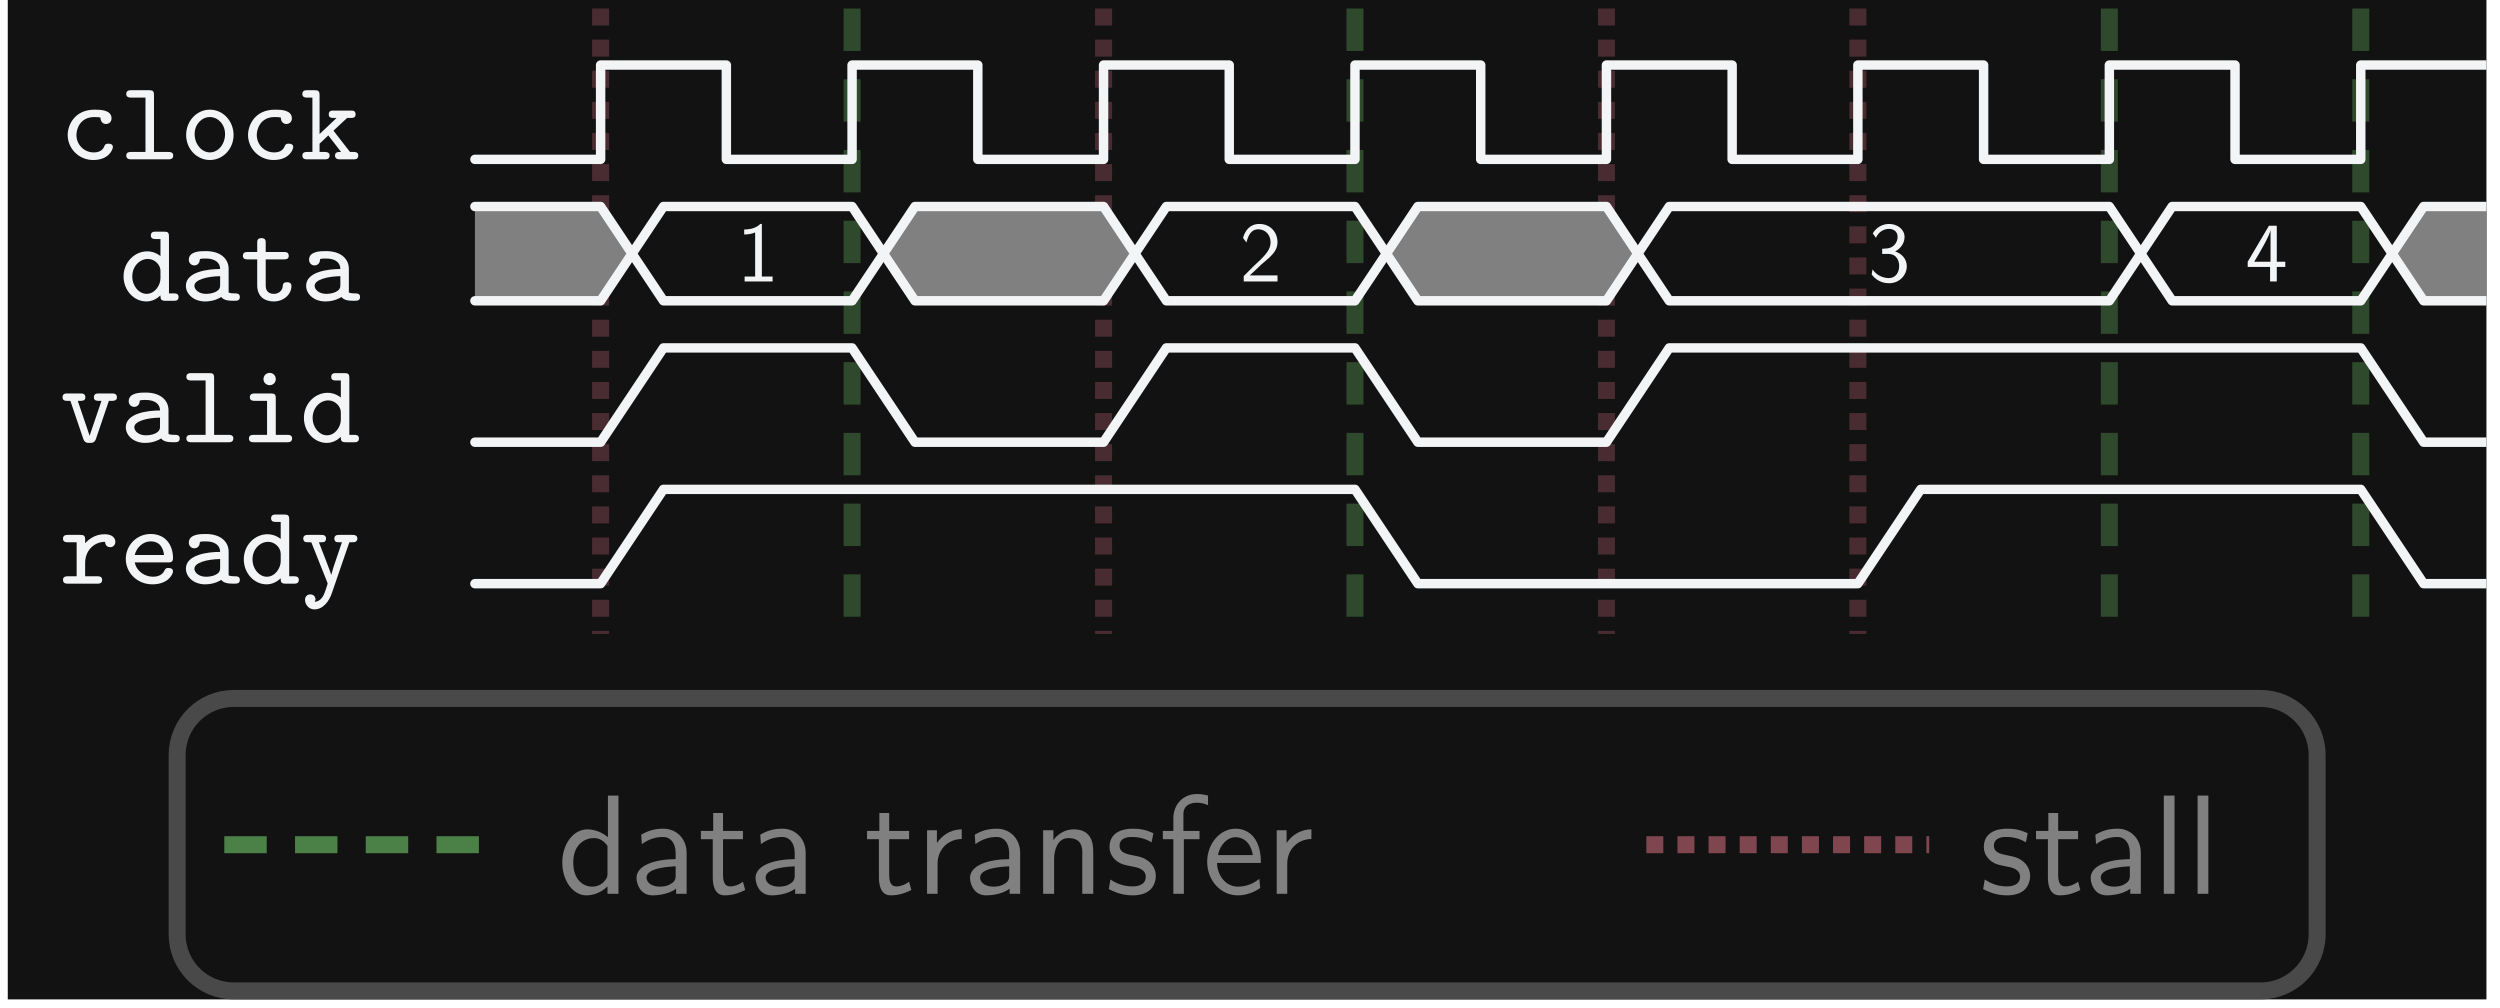
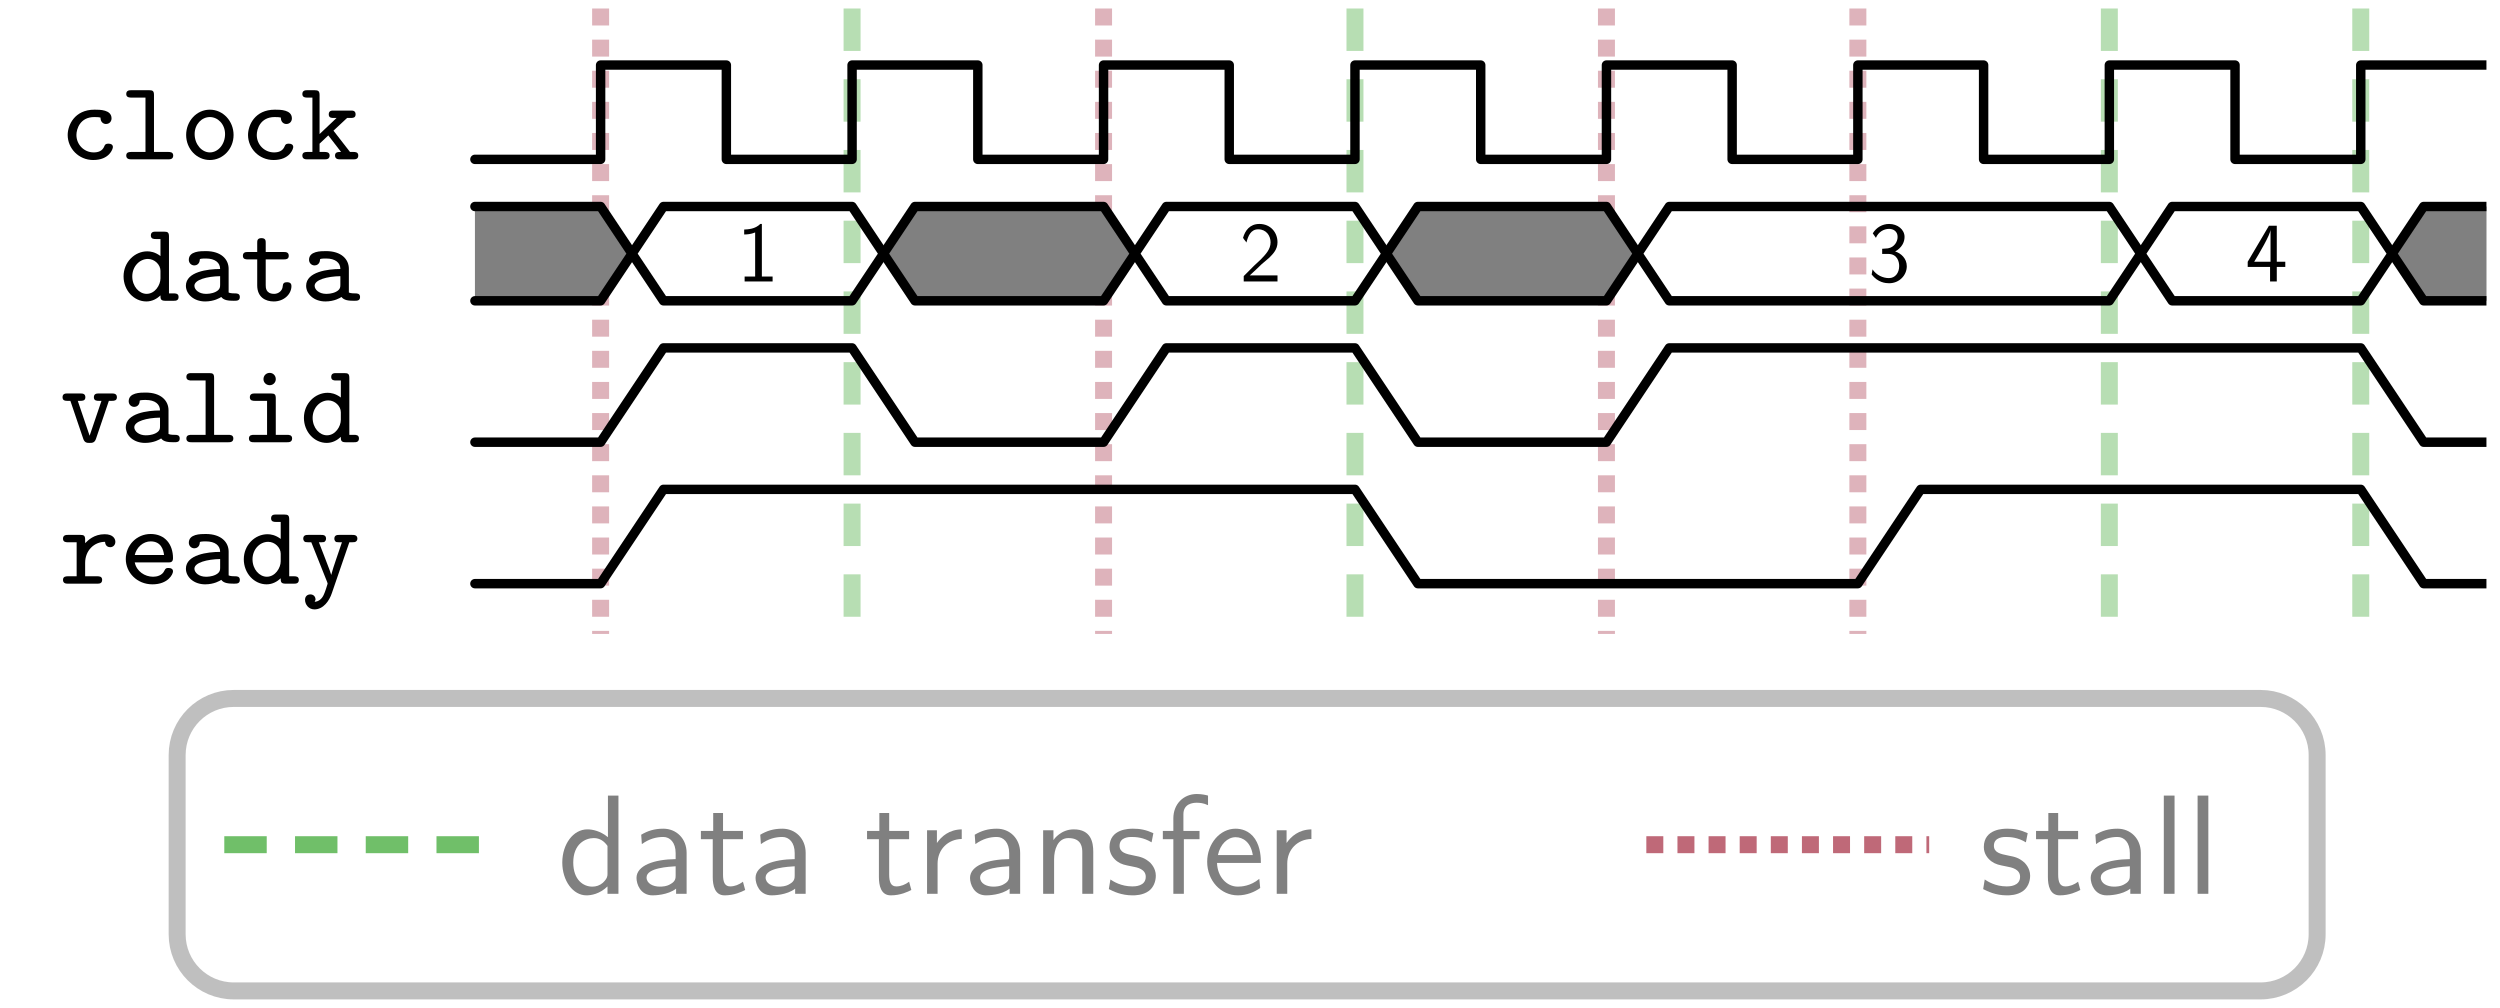
<svg xmlns="http://www.w3.org/2000/svg" xmlns:xlink="http://www.w3.org/1999/xlink" width="174.595pt" height="70.395pt" viewBox="0 0 174.595 70.395">
  <defs>
    <g>
      <g id="glyph-0-0">
        <path d="M 3.719 -0.859 C 3.719 -1.031 3.578 -1.094 3.422 -1.094 C 3.312 -1.094 3.188 -1.094 3.125 -0.922 C 2.984 -0.562 2.672 -0.484 2.375 -0.484 C 1.719 -0.484 1.172 -1.016 1.172 -1.703 C 1.172 -2.109 1.422 -2.953 2.422 -2.953 C 2.656 -2.953 2.797 -2.938 2.828 -2.922 C 2.859 -2.922 2.859 -2.906 2.859 -2.844 C 2.875 -2.609 3.047 -2.469 3.234 -2.469 C 3.484 -2.469 3.625 -2.656 3.625 -2.859 C 3.625 -3.469 2.812 -3.469 2.438 -3.469 C 1.031 -3.469 0.562 -2.375 0.562 -1.703 C 0.562 -0.766 1.328 0.047 2.344 0.047 C 3.469 0.047 3.719 -0.719 3.719 -0.859 Z M 3.719 -0.859 " />
      </g>
      <g id="glyph-0-1">
        <path d="M 2.391 -4.484 C 2.391 -4.766 2.312 -4.828 2.062 -4.828 L 0.812 -4.828 C 0.688 -4.828 0.453 -4.828 0.453 -4.562 C 0.453 -4.312 0.703 -4.312 0.812 -4.312 L 1.797 -4.312 L 1.797 -0.516 L 0.812 -0.516 C 0.688 -0.516 0.453 -0.516 0.453 -0.266 C 0.453 0 0.703 0 0.812 0 L 3.391 0 C 3.5 0 3.734 0 3.734 -0.266 C 3.734 -0.516 3.5 -0.516 3.391 -0.516 L 2.391 -0.516 Z M 2.391 -4.484 " />
      </g>
      <g id="glyph-0-2">
        <path d="M 3.75 -1.703 C 3.75 -2.672 3.016 -3.469 2.094 -3.469 C 1.172 -3.469 0.438 -2.672 0.438 -1.703 C 0.438 -0.719 1.188 0.047 2.094 0.047 C 3 0.047 3.75 -0.719 3.75 -1.703 Z M 2.094 -0.484 C 1.531 -0.484 1.031 -1.047 1.031 -1.766 C 1.031 -2.453 1.531 -2.953 2.094 -2.953 C 2.656 -2.953 3.156 -2.453 3.156 -1.766 C 3.156 -1.047 2.672 -0.484 2.094 -0.484 Z M 2.094 -0.484 " />
      </g>
      <g id="glyph-0-3">
        <path d="M 2.344 -1.984 L 2.328 -2 L 3.281 -2.891 L 3.547 -2.891 C 3.672 -2.891 3.875 -2.891 3.875 -3.141 C 3.875 -3.406 3.672 -3.406 3.547 -3.406 L 2.328 -3.406 C 2.203 -3.406 2 -3.406 2 -3.141 C 2 -2.891 2.203 -2.891 2.328 -2.891 L 2.547 -2.891 L 1.359 -1.766 L 1.359 -4.484 C 1.359 -4.766 1.266 -4.828 1.016 -4.828 L 0.5 -4.828 C 0.391 -4.828 0.156 -4.828 0.156 -4.562 C 0.156 -4.312 0.391 -4.312 0.5 -4.312 L 0.859 -4.312 L 0.859 -0.516 L 0.5 -0.516 C 0.391 -0.516 0.156 -0.516 0.156 -0.266 C 0.156 0 0.391 0 0.5 0 L 1.703 0 C 1.828 0 2.062 0 2.062 -0.266 C 2.062 -0.516 1.812 -0.516 1.703 -0.516 L 1.359 -0.516 L 1.359 -1.094 L 1.969 -1.672 L 2.859 -0.516 C 2.656 -0.516 2.438 -0.516 2.438 -0.266 C 2.438 0 2.688 0 2.797 0 L 3.719 0 C 3.844 0 4.062 0 4.062 -0.266 C 4.062 -0.516 3.844 -0.516 3.719 -0.516 L 3.484 -0.516 Z M 2.344 -1.984 " />
      </g>
      <g id="glyph-0-4">
        <path d="M 3.438 -4.484 C 3.438 -4.766 3.359 -4.828 3.094 -4.828 L 2.516 -4.828 C 2.391 -4.828 2.172 -4.828 2.172 -4.562 C 2.172 -4.312 2.391 -4.312 2.516 -4.312 L 2.844 -4.312 L 2.844 -3.125 C 2.469 -3.406 2.141 -3.453 1.922 -3.453 C 1.047 -3.453 0.266 -2.703 0.266 -1.703 C 0.266 -0.734 0.984 0.047 1.859 0.047 C 2.281 0.047 2.609 -0.156 2.844 -0.375 C 2.844 -0.156 2.844 0 3.172 0 L 3.766 0 C 3.891 0 4.109 0 4.109 -0.266 C 4.109 -0.516 3.891 -0.516 3.766 -0.516 L 3.438 -0.516 Z M 2.844 -1.562 C 2.844 -1.109 2.469 -0.484 1.875 -0.484 C 1.359 -0.484 0.875 -1 0.875 -1.703 C 0.875 -2.406 1.391 -2.922 1.969 -2.922 C 2.438 -2.922 2.844 -2.516 2.844 -2.094 Z M 2.844 -1.562 " />
      </g>
      <g id="glyph-0-5">
        <path d="M 3.406 -2.234 C 3.406 -2.891 2.891 -3.469 1.812 -3.469 C 1.438 -3.469 0.625 -3.469 0.625 -2.859 C 0.625 -2.656 0.781 -2.469 1.016 -2.469 C 1.156 -2.469 1.375 -2.562 1.391 -2.859 C 1.391 -2.922 1.406 -2.922 1.5 -2.938 C 1.594 -2.953 1.719 -2.953 1.812 -2.953 C 2.469 -2.953 2.812 -2.656 2.812 -2.219 C 1.953 -2.219 0.422 -2.031 0.422 -1.047 C 0.422 -0.469 0.969 0.047 1.766 0.047 C 2.391 0.047 2.797 -0.203 2.891 -0.266 C 3.062 -0.031 3.391 0 3.766 0 C 3.984 0 4.188 0 4.188 -0.266 C 4.188 -0.516 3.969 -0.516 3.859 -0.516 C 3.562 -0.516 3.484 -0.547 3.406 -0.578 Z M 2.812 -1.125 C 2.812 -0.969 2.812 -0.781 2.5 -0.625 C 2.219 -0.484 1.906 -0.484 1.812 -0.484 C 1.344 -0.484 1.016 -0.766 1.016 -1.047 C 1.016 -1.469 1.891 -1.703 2.812 -1.719 Z M 2.812 -1.125 " />
      </g>
      <g id="glyph-0-6">
        <path d="M 1.797 -2.891 L 3.062 -2.891 C 3.188 -2.891 3.406 -2.891 3.406 -3.141 C 3.406 -3.406 3.188 -3.406 3.062 -3.406 L 1.797 -3.406 L 1.797 -4.047 C 1.797 -4.188 1.797 -4.375 1.5 -4.375 C 1.203 -4.375 1.203 -4.188 1.203 -4.047 L 1.203 -3.406 L 0.547 -3.406 C 0.422 -3.406 0.203 -3.406 0.203 -3.141 C 0.203 -2.891 0.422 -2.891 0.531 -2.891 L 1.203 -2.891 L 1.203 -1.078 C 1.203 -0.234 1.797 0.047 2.359 0.047 C 3.062 0.047 3.594 -0.453 3.594 -1.031 C 3.594 -1.297 3.359 -1.297 3.281 -1.297 C 3.078 -1.297 3 -1.219 2.984 -1.016 C 2.969 -0.703 2.688 -0.484 2.391 -0.484 C 1.797 -0.484 1.797 -0.922 1.797 -1.094 Z M 1.797 -2.891 " />
      </g>
      <g id="glyph-0-7">
        <path d="M 3.438 -2.891 L 3.656 -2.891 C 3.766 -2.891 4 -2.891 4 -3.141 C 4 -3.406 3.766 -3.406 3.656 -3.406 L 2.734 -3.406 C 2.609 -3.406 2.391 -3.406 2.391 -3.141 C 2.391 -2.891 2.609 -2.891 2.734 -2.891 L 2.922 -2.891 L 2.094 -0.453 L 1.266 -2.891 L 1.453 -2.891 C 1.578 -2.891 1.797 -2.891 1.797 -3.141 C 1.797 -3.406 1.578 -3.406 1.453 -3.406 L 0.531 -3.406 C 0.422 -3.406 0.203 -3.406 0.203 -3.141 C 0.203 -2.891 0.422 -2.891 0.531 -2.891 L 0.75 -2.891 L 1.641 -0.266 C 1.734 0.047 1.922 0.047 2.094 0.047 C 2.266 0.047 2.453 0.047 2.547 -0.266 Z M 3.438 -2.891 " />
      </g>
      <g id="glyph-0-8">
        <path d="M 2.5 -4.406 C 2.5 -4.656 2.312 -4.844 2.078 -4.844 C 1.828 -4.844 1.641 -4.656 1.641 -4.406 C 1.641 -4.172 1.828 -3.984 2.078 -3.984 C 2.312 -3.984 2.5 -4.172 2.5 -4.406 Z M 1.031 -3.406 C 0.922 -3.406 0.688 -3.406 0.688 -3.141 C 0.688 -2.891 0.922 -2.891 1.031 -2.891 L 1.891 -2.891 L 1.891 -0.516 L 0.969 -0.516 C 0.859 -0.516 0.625 -0.516 0.625 -0.266 C 0.625 0 0.859 0 0.969 0 L 3.297 0 C 3.406 0 3.641 0 3.641 -0.266 C 3.641 -0.516 3.406 -0.516 3.297 -0.516 L 2.5 -0.516 L 2.5 -3.062 C 2.5 -3.344 2.422 -3.406 2.156 -3.406 Z M 1.031 -3.406 " />
      </g>
      <g id="glyph-0-9">
        <path d="M 1.781 -1.453 C 1.781 -2.312 2.406 -2.922 3.172 -2.922 C 3.188 -2.609 3.406 -2.547 3.531 -2.547 C 3.734 -2.547 3.891 -2.703 3.891 -2.922 C 3.891 -3.125 3.75 -3.453 3.141 -3.453 C 2.406 -3.453 1.984 -3.031 1.781 -2.828 L 1.781 -3.062 C 1.781 -3.344 1.703 -3.406 1.453 -3.406 L 0.578 -3.406 C 0.469 -3.406 0.234 -3.406 0.234 -3.141 C 0.234 -2.891 0.469 -2.891 0.578 -2.891 L 1.188 -2.891 L 1.188 -0.516 L 0.578 -0.516 C 0.469 -0.516 0.234 -0.516 0.234 -0.266 C 0.234 0 0.469 0 0.578 0 L 2.625 0 C 2.75 0 2.969 0 2.969 -0.266 C 2.969 -0.516 2.75 -0.516 2.625 -0.516 L 1.781 -0.516 Z M 1.781 -1.453 " />
      </g>
      <g id="glyph-0-10">
        <path d="M 3.375 -1.484 C 3.531 -1.484 3.719 -1.484 3.719 -1.781 C 3.719 -2.734 3.172 -3.469 2.156 -3.469 C 1.188 -3.469 0.422 -2.688 0.422 -1.719 C 0.422 -0.781 1.203 0.047 2.281 0.047 C 3.375 0.047 3.719 -0.656 3.719 -0.859 C 3.719 -1.031 3.578 -1.094 3.422 -1.094 C 3.281 -1.094 3.203 -1.094 3.125 -0.922 C 2.969 -0.562 2.578 -0.484 2.328 -0.484 C 1.75 -0.484 1.172 -0.859 1.047 -1.484 Z M 1.047 -2 C 1.172 -2.547 1.641 -2.953 2.156 -2.953 C 2.875 -2.953 3.047 -2.391 3.094 -2 Z M 1.047 -2 " />
      </g>
      <g id="glyph-0-11">
        <path d="M 3.438 -2.891 C 3.562 -2.891 3.781 -2.891 3.828 -2.906 C 3.906 -2.938 4 -3 4 -3.141 C 4 -3.406 3.766 -3.406 3.625 -3.406 L 2.75 -3.406 C 2.609 -3.406 2.391 -3.406 2.391 -3.141 C 2.391 -3.125 2.391 -2.969 2.531 -2.906 C 2.578 -2.891 2.781 -2.891 2.922 -2.891 C 2.828 -2.625 2.641 -2.062 2.516 -1.703 C 2.391 -1.344 2.219 -0.812 2.172 -0.609 C 2.141 -0.734 2.094 -0.875 1.766 -1.719 L 1.312 -2.891 C 1.438 -2.891 1.609 -2.891 1.672 -2.906 C 1.734 -2.938 1.812 -3.016 1.812 -3.141 C 1.812 -3.406 1.594 -3.406 1.453 -3.406 L 0.578 -3.406 C 0.438 -3.406 0.219 -3.406 0.219 -3.141 C 0.219 -3.109 0.234 -2.953 0.375 -2.906 C 0.422 -2.891 0.641 -2.891 0.781 -2.891 L 1.891 -0.109 C 1.906 -0.047 1.922 -0.016 1.922 0 C 1.922 0.031 1.719 0.656 1.641 0.797 C 1.516 1.062 1.297 1.25 1.016 1.266 L 1.078 1.125 C 1.078 0.875 0.906 0.75 0.719 0.75 C 0.5 0.75 0.344 0.891 0.344 1.125 C 0.344 1.453 0.594 1.797 1 1.797 C 1.625 1.797 2.047 1.188 2.219 0.656 Z M 3.438 -2.891 " />
      </g>
      <g id="glyph-1-0">
        <path d="M 1.766 -4.016 L 1.656 -4.016 C 1.297 -3.656 0.812 -3.641 0.531 -3.625 L 0.531 -3.281 C 0.719 -3.281 1 -3.297 1.297 -3.422 L 1.297 -0.344 L 0.562 -0.344 L 0.562 0 L 2.516 0 L 2.516 -0.344 L 1.766 -0.344 Z M 1.766 -4.016 " />
      </g>
      <g id="glyph-1-1">
        <path d="M 1.031 -1.109 L 0.297 -0.375 L 0.297 0 L 2.656 0 L 2.656 -0.422 L 1.578 -0.422 C 1.516 -0.422 1.438 -0.422 1.375 -0.422 L 0.719 -0.422 C 0.906 -0.578 1.359 -1.031 1.547 -1.203 C 1.656 -1.297 1.953 -1.547 2.078 -1.656 C 2.344 -1.922 2.656 -2.234 2.656 -2.734 C 2.656 -3.422 2.172 -4.016 1.391 -4.016 C 0.719 -4.016 0.391 -3.547 0.25 -3.047 C 0.312 -2.938 0.344 -2.906 0.359 -2.891 C 0.375 -2.875 0.438 -2.797 0.484 -2.719 C 0.609 -3.172 0.781 -3.641 1.312 -3.641 C 1.875 -3.641 2.172 -3.188 2.172 -2.734 C 2.172 -2.234 1.828 -1.891 1.484 -1.531 Z M 1.031 -1.109 " />
      </g>
      <g id="glyph-1-2">
        <path d="M 0.547 -3.047 C 0.719 -3.453 1.094 -3.672 1.469 -3.672 C 1.766 -3.672 2.062 -3.5 2.062 -3.109 C 2.062 -2.75 1.812 -2.406 1.453 -2.328 C 1.422 -2.312 1.406 -2.312 0.984 -2.281 L 0.984 -1.922 L 1.406 -1.922 C 2.047 -1.922 2.172 -1.375 2.172 -1.078 C 2.172 -0.609 1.906 -0.234 1.453 -0.234 C 1.047 -0.234 0.578 -0.438 0.312 -0.844 L 0.25 -0.484 C 0.688 0.078 1.219 0.125 1.469 0.125 C 2.188 0.125 2.703 -0.438 2.703 -1.062 C 2.703 -1.609 2.297 -1.969 1.891 -2.094 C 2.344 -2.344 2.547 -2.734 2.547 -3.109 C 2.547 -3.625 2.062 -4.016 1.469 -4.016 C 1.016 -4.016 0.578 -3.781 0.328 -3.359 Z M 0.547 -3.047 " />
      </g>
      <g id="glyph-1-3">
        <path d="M 2.203 -1.016 L 2.797 -1.016 L 2.797 -1.375 L 2.203 -1.375 L 2.203 -3.891 L 1.656 -3.891 L 0.172 -1.375 L 0.172 -1.016 L 1.734 -1.016 L 1.734 0 L 2.203 0 Z M 0.625 -1.375 C 0.938 -1.891 1.766 -3.281 1.766 -3.625 L 1.766 -1.375 Z M 0.625 -1.375 " />
      </g>
      <g id="glyph-2-0">
        <path d="M 4.281 -6.859 L 3.547 -6.859 L 3.547 -3.953 C 3.016 -4.391 2.469 -4.5 2.109 -4.5 C 1.125 -4.5 0.359 -3.469 0.359 -2.188 C 0.359 -0.906 1.109 0.109 2.047 0.109 C 2.375 0.109 2.969 0.016 3.516 -0.516 L 3.516 0 L 4.281 0 Z M 3.516 -1.375 C 3.516 -1.234 3.5 -1.062 3.188 -0.766 C 2.969 -0.578 2.719 -0.5 2.453 -0.5 C 1.844 -0.5 1.125 -0.953 1.125 -2.188 C 1.125 -3.484 1.969 -3.891 2.562 -3.891 C 3 -3.891 3.297 -3.656 3.516 -3.344 Z M 3.516 -1.375 " />
      </g>
      <g id="glyph-2-1">
        <path d="M 3.938 -2.859 C 3.938 -3.859 3.219 -4.547 2.312 -4.547 C 1.672 -4.547 1.219 -4.391 0.766 -4.125 L 0.812 -3.469 C 1.328 -3.844 1.828 -3.969 2.312 -3.969 C 2.781 -3.969 3.172 -3.578 3.172 -2.844 L 3.172 -2.422 C 1.688 -2.406 0.438 -1.984 0.438 -1.109 C 0.438 -0.688 0.703 0.109 1.562 0.109 C 1.703 0.109 2.625 0.094 3.203 -0.359 L 3.203 0 L 3.938 0 Z M 3.172 -1.297 C 3.172 -1.109 3.172 -0.875 2.828 -0.688 C 2.547 -0.5 2.172 -0.5 2.062 -0.5 C 1.594 -0.5 1.141 -0.719 1.141 -1.141 C 1.141 -1.828 2.75 -1.891 3.172 -1.922 Z M 3.172 -1.297 " />
      </g>
      <g id="glyph-2-2">
        <path d="M 1.734 -3.812 L 3.125 -3.812 L 3.125 -4.391 L 1.734 -4.391 L 1.734 -5.641 L 1.047 -5.641 L 1.047 -4.391 L 0.188 -4.391 L 0.188 -3.812 L 1.016 -3.812 L 1.016 -1.172 C 1.016 -0.578 1.156 0.109 1.844 0.109 C 2.531 0.109 3.031 -0.141 3.281 -0.266 L 3.125 -0.844 C 2.859 -0.641 2.547 -0.516 2.234 -0.516 C 1.859 -0.516 1.734 -0.812 1.734 -1.344 Z M 1.734 -3.812 " />
      </g>
      <g id="glyph-2-3">
        <path d="M 1.547 -2.109 C 1.547 -3.094 2.266 -3.812 3.234 -3.828 L 3.234 -4.5 C 2.344 -4.484 1.812 -4 1.5 -3.547 L 1.5 -4.438 L 0.812 -4.438 L 0.812 0 L 1.547 0 Z M 1.547 -2.109 " />
      </g>
      <g id="glyph-2-4">
        <path d="M 4.297 -2.938 C 4.297 -3.594 4.141 -4.5 2.938 -4.5 C 2.047 -4.5 1.562 -3.828 1.516 -3.75 L 1.516 -4.438 L 0.797 -4.438 L 0.797 0 L 1.562 0 L 1.562 -2.422 C 1.562 -3.078 1.812 -3.891 2.562 -3.891 C 3.516 -3.891 3.531 -3.188 3.531 -2.875 L 3.531 0 L 4.297 0 Z M 4.297 -2.938 " />
      </g>
      <g id="glyph-2-5">
        <path d="M 3.391 -4.234 C 2.875 -4.469 2.469 -4.547 1.969 -4.547 C 1.719 -4.547 0.328 -4.547 0.328 -3.266 C 0.328 -2.781 0.609 -2.453 0.859 -2.266 C 1.172 -2.047 1.375 -2.016 1.922 -1.906 C 2.281 -1.844 2.859 -1.719 2.859 -1.188 C 2.859 -0.516 2.078 -0.516 1.922 -0.516 C 1.125 -0.516 0.578 -0.875 0.391 -1 L 0.281 -0.328 C 0.594 -0.172 1.141 0.109 1.938 0.109 C 2.109 0.109 2.656 0.109 3.078 -0.203 C 3.391 -0.438 3.562 -0.844 3.562 -1.266 C 3.562 -1.812 3.188 -2.141 3.172 -2.172 C 2.781 -2.516 2.516 -2.578 2.031 -2.672 C 1.484 -2.781 1.031 -2.875 1.031 -3.359 C 1.031 -3.969 1.734 -3.969 1.859 -3.969 C 2.188 -3.969 2.703 -3.938 3.266 -3.594 Z M 3.391 -4.234 " />
      </g>
      <g id="glyph-2-6">
        <path d="M 1.734 -3.812 L 2.828 -3.812 L 2.828 -4.391 L 1.703 -4.391 L 1.703 -5.562 C 1.703 -6.297 2.375 -6.359 2.625 -6.359 C 2.828 -6.359 3.094 -6.344 3.422 -6.188 L 3.422 -6.859 C 3.312 -6.891 3 -6.969 2.641 -6.969 C 1.703 -6.969 1 -6.266 1 -5.266 L 1 -4.391 L 0.266 -4.391 L 0.266 -3.812 L 1 -3.812 L 1 0 L 1.734 0 Z M 1.734 -3.812 " />
      </g>
      <g id="glyph-2-7">
        <path d="M 4.094 -2.156 C 4.094 -2.5 4.078 -3.234 3.688 -3.828 C 3.281 -4.438 2.688 -4.547 2.328 -4.547 C 1.234 -4.547 0.344 -3.5 0.344 -2.234 C 0.344 -0.922 1.297 0.109 2.484 0.109 C 3.094 0.109 3.656 -0.125 4.047 -0.406 L 3.984 -1.047 C 3.375 -0.531 2.719 -0.5 2.484 -0.5 C 1.703 -0.5 1.062 -1.188 1.031 -2.156 Z M 1.094 -2.703 C 1.25 -3.453 1.766 -3.953 2.328 -3.953 C 2.844 -3.953 3.391 -3.609 3.531 -2.703 Z M 1.094 -2.703 " />
      </g>
      <g id="glyph-2-8">
        <path d="M 1.547 -6.859 L 0.797 -6.859 L 0.797 0 L 1.547 0 Z M 1.547 -6.859 " />
      </g>
    </g>
    <clipPath id="clip-0">
      <path clip-rule="nonzero" d="M 0.543 0 L 173.648 0 L 173.648 69.797 L 0.543 69.797 Z M 0.543 0 " />
    </clipPath>
    <clipPath id="clip-1">
      <path clip-rule="nonzero" d="M 32 4 L 173.648 4 L 173.648 12 L 32 12 Z M 32 4 " />
    </clipPath>
    <clipPath id="clip-2">
      <path clip-rule="nonzero" d="M 167 14 L 173.648 14 L 173.648 22 L 167 22 Z M 167 14 " />
    </clipPath>
    <clipPath id="clip-3">
      <path clip-rule="nonzero" d="M 166 14 L 173.648 14 L 173.648 22 L 166 22 Z M 166 14 " />
    </clipPath>
    <clipPath id="clip-4">
      <path clip-rule="nonzero" d="M 32 23 L 173.648 23 L 173.648 32 L 32 32 Z M 32 23 " />
    </clipPath>
    <clipPath id="clip-5">
      <path clip-rule="nonzero" d="M 32 33 L 173.648 33 L 173.648 42 L 32 42 Z M 32 33 " />
    </clipPath>
    <clipPath id="clip-6">
      <path clip-rule="nonzero" d="M 0.543 32 L 173.648 32 L 173.648 69.797 L 0.543 69.797 Z M 0.543 32 " />
    </clipPath>
  </defs>
  <g clip-path="url(#clip-0)">
-     <path fill-rule="nonzero" fill="rgb(7.059%, 7.059%, 7.059%)" fill-opacity="1" d="M 0.543 69.797 L 173.648 69.797 L 173.648 0 L 0.543 0 Z M 0.543 69.797 " />
+     <path fill-rule="nonzero" fill="rgb(100%, 100%, 100%)" fill-opacity="1" d="M 0.543 69.797 L 173.648 69.797 L 173.648 0 L 0.543 0 Z M 0.543 69.797 " />
  </g>
-   <path fill="none" stroke-width="1.196" stroke-linecap="butt" stroke-linejoin="miter" stroke="rgb(29.375%, 50%, 27.499%)" stroke-opacity="0.5" stroke-dasharray="2.989 1.993" stroke-miterlimit="10" d="M 26.567 10.625 L 26.567 -33.43 M 61.99 10.625 L 61.99 -33.43 M 115.127 10.625 L 115.127 -33.43 M 132.836 10.625 L 132.836 -33.43 " transform="matrix(0.991479, 0, 0, -0.991479, 33.16672, 11.12836)" />
-   <path fill="none" stroke-width="1.196" stroke-linecap="butt" stroke-linejoin="miter" stroke="rgb(50%, 27.499%, 31.252%)" stroke-opacity="0.5" stroke-dasharray="1.196 0.996" stroke-miterlimit="10" d="M 8.854 10.625 L 8.854 -33.43 M 44.281 10.625 L 44.281 -33.43 M 79.704 10.625 L 79.704 -33.43 M 97.413 10.625 L 97.413 -33.43 " transform="matrix(0.991479, 0, 0, -0.991479, 33.16672, 11.12836)" />
-   <g fill="rgb(95.293%, 95.685%, 96.077%)" fill-opacity="1">
+   <path fill="none" stroke-width="1.196" stroke-linecap="butt" stroke-linejoin="miter" stroke="rgb(44.063%, 75%, 41.249%)" stroke-opacity="0.5" stroke-dasharray="2.989 1.993" stroke-miterlimit="10" d="M 26.567 10.625 L 26.567 -33.43 M 61.99 10.625 L 61.99 -33.43 M 115.127 10.625 L 115.127 -33.43 M 132.836 10.625 L 132.836 -33.43 " transform="matrix(0.991479, 0, 0, -0.991479, 33.16672, 11.12836)" />
+   <path fill="none" stroke-width="1.196" stroke-linecap="butt" stroke-linejoin="miter" stroke="rgb(75%, 41.249%, 46.877%)" stroke-opacity="0.5" stroke-dasharray="1.196 0.996" stroke-miterlimit="10" d="M 8.854 10.625 L 8.854 -33.43 M 44.281 10.625 L 44.281 -33.43 M 79.704 10.625 L 79.704 -33.43 M 97.413 10.625 L 97.413 -33.43 " transform="matrix(0.991479, 0, 0, -0.991479, 33.16672, 11.12836)" />
+   <g fill="rgb(0%, 0%, 0%)" fill-opacity="1">
    <use xlink:href="#glyph-0-0" x="4.165" y="11.128" />
    <use xlink:href="#glyph-0-1" x="8.363" y="11.128" />
    <use xlink:href="#glyph-0-2" x="12.562" y="11.128" />
    <use xlink:href="#glyph-0-0" x="16.76" y="11.128" />
    <use xlink:href="#glyph-0-3" x="20.959" y="11.128" />
  </g>
  <g clip-path="url(#clip-1)">
-     <path fill="none" stroke-width="0.664" stroke-linecap="round" stroke-linejoin="round" stroke="rgb(95.293%, 95.685%, 96.077%)" stroke-opacity="1" stroke-miterlimit="10" d="M 0.001 -0.001 L 8.854 -0.001 L 8.854 6.642 L 17.711 6.642 L 17.711 -0.001 L 26.567 -0.001 L 26.567 6.642 L 35.424 6.642 L 35.424 -0.001 L 44.281 -0.001 L 44.281 6.642 L 53.134 6.642 L 53.134 -0.001 L 61.99 -0.001 L 61.99 6.642 L 70.847 6.642 L 70.847 -0.001 L 79.704 -0.001 L 79.704 6.642 L 88.557 6.642 L 88.557 -0.001 L 97.413 -0.001 L 97.413 6.642 L 106.27 6.642 L 106.27 -0.001 L 115.127 -0.001 L 115.127 6.642 L 123.98 6.642 L 123.98 -0.001 L 132.836 -0.001 L 132.836 6.642 L 141.693 6.642 " transform="matrix(0.991479, 0, 0, -0.991479, 33.16672, 11.12836)" />
+     <path fill="none" stroke-width="0.664" stroke-linecap="round" stroke-linejoin="round" stroke="rgb(0%, 0%, 0%)" stroke-opacity="1" stroke-miterlimit="10" d="M 0.001 -0.001 L 8.854 -0.001 L 8.854 6.642 L 17.711 6.642 L 17.711 -0.001 L 26.567 -0.001 L 26.567 6.642 L 35.424 6.642 L 35.424 -0.001 L 44.281 -0.001 L 44.281 6.642 L 53.134 6.642 L 53.134 -0.001 L 61.99 -0.001 L 61.99 6.642 L 70.847 6.642 L 70.847 -0.001 L 79.704 -0.001 L 79.704 6.642 L 88.557 6.642 L 88.557 -0.001 L 97.413 -0.001 L 97.413 6.642 L 106.27 6.642 L 106.27 -0.001 L 115.127 -0.001 L 115.127 6.642 L 123.98 6.642 L 123.98 -0.001 L 132.836 -0.001 L 132.836 6.642 L 141.693 6.642 " transform="matrix(0.991479, 0, 0, -0.991479, 33.16672, 11.12836)" />
  </g>
-   <g fill="rgb(95.293%, 95.685%, 96.077%)" fill-opacity="1">
+   <g fill="rgb(0%, 0%, 0%)" fill-opacity="1">
    <use xlink:href="#glyph-0-4" x="8.363" y="21.006" />
    <use xlink:href="#glyph-0-5" x="12.561" y="21.006" />
    <use xlink:href="#glyph-0-6" x="16.76" y="21.006" />
    <use xlink:href="#glyph-0-5" x="20.958" y="21.006" />
  </g>
  <path fill-rule="nonzero" fill="rgb(50%, 50%, 50%)" fill-opacity="1" d="M 33.168 17.715 L 33.168 14.422 L 41.945 14.422 L 44.141 17.715 L 41.945 21.008 L 33.168 21.008 L 33.168 17.715 " />
-   <path fill="none" stroke-width="0.664" stroke-linecap="round" stroke-linejoin="round" stroke="rgb(95.293%, 95.685%, 96.077%)" stroke-opacity="1" stroke-miterlimit="10" d="M 0.001 -3.322 L 8.854 -3.322 L 11.068 -6.643 L 8.854 -9.964 L 0.001 -9.964 " transform="matrix(0.991479, 0, 0, -0.991479, 33.16672, 11.12836)" />
-   <path fill="none" stroke-width="0.664" stroke-linecap="round" stroke-linejoin="round" stroke="rgb(95.293%, 95.685%, 96.077%)" stroke-opacity="1" stroke-miterlimit="10" d="M 11.068 -6.643 L 13.282 -3.322 L 26.567 -3.322 L 28.782 -6.643 L 26.567 -9.964 L 13.282 -9.964 L 11.068 -6.643 " transform="matrix(0.991479, 0, 0, -0.991479, 33.16672, 11.12836)" />
-   <g fill="rgb(95.293%, 95.685%, 96.077%)" fill-opacity="1">
+   <path fill="none" stroke-width="0.664" stroke-linecap="round" stroke-linejoin="round" stroke="rgb(0%, 0%, 0%)" stroke-opacity="1" stroke-miterlimit="10" d="M 0.001 -3.322 L 8.854 -3.322 L 11.068 -6.643 L 8.854 -9.964 L 0.001 -9.964 " transform="matrix(0.991479, 0, 0, -0.991479, 33.16672, 11.12836)" />
+   <path fill="none" stroke-width="0.664" stroke-linecap="round" stroke-linejoin="round" stroke="rgb(0%, 0%, 0%)" stroke-opacity="1" stroke-miterlimit="10" d="M 11.068 -6.643 L 13.282 -3.322 L 26.567 -3.322 L 28.782 -6.643 L 26.567 -9.964 L 13.282 -9.964 L 11.068 -6.643 " transform="matrix(0.991479, 0, 0, -0.991479, 33.16672, 11.12836)" />
+   <g fill="rgb(0%, 0%, 0%)" fill-opacity="1">
    <use xlink:href="#glyph-1-0" x="51.441" y="19.656" />
  </g>
-   <path fill-rule="nonzero" fill="rgb(50%, 50%, 50%)" fill-opacity="1" stroke-width="0.664" stroke-linecap="round" stroke-linejoin="round" stroke="rgb(95.293%, 95.685%, 96.077%)" stroke-opacity="1" stroke-miterlimit="10" d="M 28.782 -6.643 L 30.996 -3.322 L 44.281 -3.322 L 46.491 -6.643 L 44.281 -9.964 L 30.996 -9.964 L 28.782 -6.643 " transform="matrix(0.991479, 0, 0, -0.991479, 33.16672, 11.12836)" />
-   <path fill="none" stroke-width="0.664" stroke-linecap="round" stroke-linejoin="round" stroke="rgb(95.293%, 95.685%, 96.077%)" stroke-opacity="1" stroke-miterlimit="10" d="M 46.491 -6.643 L 48.705 -3.322 L 61.99 -3.322 L 64.205 -6.643 L 61.99 -9.964 L 48.705 -9.964 L 46.491 -6.643 " transform="matrix(0.991479, 0, 0, -0.991479, 33.16672, 11.12836)" />
-   <g fill="rgb(95.293%, 95.685%, 96.077%)" fill-opacity="1">
+   <path fill-rule="nonzero" fill="rgb(50%, 50%, 50%)" fill-opacity="1" stroke-width="0.664" stroke-linecap="round" stroke-linejoin="round" stroke="rgb(0%, 0%, 0%)" stroke-opacity="1" stroke-miterlimit="10" d="M 28.782 -6.643 L 30.996 -3.322 L 44.281 -3.322 L 46.491 -6.643 L 44.281 -9.964 L 30.996 -9.964 L 28.782 -6.643 " transform="matrix(0.991479, 0, 0, -0.991479, 33.16672, 11.12836)" />
+   <path fill="none" stroke-width="0.664" stroke-linecap="round" stroke-linejoin="round" stroke="rgb(0%, 0%, 0%)" stroke-opacity="1" stroke-miterlimit="10" d="M 46.491 -6.643 L 48.705 -3.322 L 61.99 -3.322 L 64.205 -6.643 L 61.99 -9.964 L 48.705 -9.964 L 46.491 -6.643 " transform="matrix(0.991479, 0, 0, -0.991479, 33.16672, 11.12836)" />
+   <g fill="rgb(0%, 0%, 0%)" fill-opacity="1">
    <use xlink:href="#glyph-1-1" x="86.562" y="19.656" />
  </g>
-   <path fill-rule="nonzero" fill="rgb(50%, 50%, 50%)" fill-opacity="1" stroke-width="0.664" stroke-linecap="round" stroke-linejoin="round" stroke="rgb(95.293%, 95.685%, 96.077%)" stroke-opacity="1" stroke-miterlimit="10" d="M 64.205 -6.643 L 66.419 -3.322 L 79.704 -3.322 L 81.914 -6.643 L 79.704 -9.964 L 66.419 -9.964 L 64.205 -6.643 " transform="matrix(0.991479, 0, 0, -0.991479, 33.16672, 11.12836)" />
-   <path fill="none" stroke-width="0.664" stroke-linecap="round" stroke-linejoin="round" stroke="rgb(95.293%, 95.685%, 96.077%)" stroke-opacity="1" stroke-miterlimit="10" d="M 81.914 -6.643 L 84.128 -3.322 L 115.127 -3.322 L 117.341 -6.643 L 115.127 -9.964 L 84.128 -9.964 L 81.914 -6.643 " transform="matrix(0.991479, 0, 0, -0.991479, 33.16672, 11.12836)" />
-   <g fill="rgb(95.293%, 95.685%, 96.077%)" fill-opacity="1">
+   <path fill-rule="nonzero" fill="rgb(50%, 50%, 50%)" fill-opacity="1" stroke-width="0.664" stroke-linecap="round" stroke-linejoin="round" stroke="rgb(0%, 0%, 0%)" stroke-opacity="1" stroke-miterlimit="10" d="M 64.205 -6.643 L 66.419 -3.322 L 79.704 -3.322 L 81.914 -6.643 L 79.704 -9.964 L 66.419 -9.964 L 64.205 -6.643 " transform="matrix(0.991479, 0, 0, -0.991479, 33.16672, 11.12836)" />
+   <path fill="none" stroke-width="0.664" stroke-linecap="round" stroke-linejoin="round" stroke="rgb(0%, 0%, 0%)" stroke-opacity="1" stroke-miterlimit="10" d="M 81.914 -6.643 L 84.128 -3.322 L 115.127 -3.322 L 117.341 -6.643 L 115.127 -9.964 L 84.128 -9.964 L 81.914 -6.643 " transform="matrix(0.991479, 0, 0, -0.991479, 33.16672, 11.12836)" />
+   <g fill="rgb(0%, 0%, 0%)" fill-opacity="1">
    <use xlink:href="#glyph-1-2" x="130.463" y="19.656" />
  </g>
-   <path fill="none" stroke-width="0.664" stroke-linecap="round" stroke-linejoin="round" stroke="rgb(95.293%, 95.685%, 96.077%)" stroke-opacity="1" stroke-miterlimit="10" d="M 117.341 -6.643 L 119.551 -3.322 L 132.836 -3.322 L 135.05 -6.643 L 132.836 -9.964 L 119.551 -9.964 L 117.341 -6.643 " transform="matrix(0.991479, 0, 0, -0.991479, 33.16672, 11.12836)" />
-   <g fill="rgb(95.293%, 95.685%, 96.077%)" fill-opacity="1">
+   <path fill="none" stroke-width="0.664" stroke-linecap="round" stroke-linejoin="round" stroke="rgb(0%, 0%, 0%)" stroke-opacity="1" stroke-miterlimit="10" d="M 117.341 -6.643 L 119.551 -3.322 L 132.836 -3.322 L 135.05 -6.643 L 132.836 -9.964 L 119.551 -9.964 L 117.341 -6.643 " transform="matrix(0.991479, 0, 0, -0.991479, 33.16672, 11.12836)" />
+   <g fill="rgb(0%, 0%, 0%)" fill-opacity="1">
    <use xlink:href="#glyph-1-3" x="156.803" y="19.656" />
  </g>
  <g clip-path="url(#clip-2)">
    <path fill-rule="nonzero" fill="rgb(50%, 50%, 50%)" fill-opacity="1" d="M 167.066 17.715 L 169.262 14.422 L 173.652 14.422 L 173.652 21.008 L 169.262 21.008 L 167.066 17.715 " />
  </g>
  <g clip-path="url(#clip-3)">
-     <path fill="none" stroke-width="0.664" stroke-linecap="round" stroke-linejoin="round" stroke="rgb(95.293%, 95.685%, 96.077%)" stroke-opacity="1" stroke-miterlimit="10" d="M 135.05 -6.643 L 137.265 -3.322 L 141.693 -3.322 M 141.693 -9.964 L 137.265 -9.964 L 135.05 -6.643 " transform="matrix(0.991479, 0, 0, -0.991479, 33.16672, 11.12836)" />
+     <path fill="none" stroke-width="0.664" stroke-linecap="round" stroke-linejoin="round" stroke="rgb(0%, 0%, 0%)" stroke-opacity="1" stroke-miterlimit="10" d="M 135.05 -6.643 L 137.265 -3.322 L 141.693 -3.322 M 141.693 -9.964 L 137.265 -9.964 L 135.05 -6.643 " transform="matrix(0.991479, 0, 0, -0.991479, 33.16672, 11.12836)" />
  </g>
-   <g fill="rgb(95.293%, 95.685%, 96.077%)" fill-opacity="1">
+   <g fill="rgb(0%, 0%, 0%)" fill-opacity="1">
    <use xlink:href="#glyph-0-7" x="4.165" y="30.885" />
    <use xlink:href="#glyph-0-5" x="8.363" y="30.885" />
    <use xlink:href="#glyph-0-1" x="12.562" y="30.885" />
    <use xlink:href="#glyph-0-8" x="16.76" y="30.885" />
    <use xlink:href="#glyph-0-4" x="20.959" y="30.885" />
  </g>
  <g clip-path="url(#clip-4)">
-     <path fill="none" stroke-width="0.664" stroke-linecap="round" stroke-linejoin="round" stroke="rgb(95.293%, 95.685%, 96.077%)" stroke-opacity="1" stroke-miterlimit="10" d="M 0.001 -19.924 L 8.854 -19.924 L 13.282 -13.282 L 26.567 -13.282 L 30.996 -19.924 L 44.281 -19.924 L 48.705 -13.282 L 61.99 -13.282 L 66.419 -19.924 L 79.704 -19.924 L 84.128 -13.282 L 132.836 -13.282 L 137.265 -19.924 L 141.693 -19.924 " transform="matrix(0.991479, 0, 0, -0.991479, 33.16672, 11.12836)" />
+     <path fill="none" stroke-width="0.664" stroke-linecap="round" stroke-linejoin="round" stroke="rgb(0%, 0%, 0%)" stroke-opacity="1" stroke-miterlimit="10" d="M 0.001 -19.924 L 8.854 -19.924 L 13.282 -13.282 L 26.567 -13.282 L 30.996 -19.924 L 44.281 -19.924 L 48.705 -13.282 L 61.99 -13.282 L 66.419 -19.924 L 79.704 -19.924 L 84.128 -13.282 L 132.836 -13.282 L 137.265 -19.924 L 141.693 -19.924 " transform="matrix(0.991479, 0, 0, -0.991479, 33.16672, 11.12836)" />
  </g>
-   <g fill="rgb(95.293%, 95.685%, 96.077%)" fill-opacity="1">
+   <g fill="rgb(0%, 0%, 0%)" fill-opacity="1">
    <use xlink:href="#glyph-0-9" x="4.165" y="40.762" />
    <use xlink:href="#glyph-0-10" x="8.363" y="40.762" />
    <use xlink:href="#glyph-0-5" x="12.562" y="40.762" />
    <use xlink:href="#glyph-0-4" x="16.76" y="40.762" />
    <use xlink:href="#glyph-0-11" x="20.959" y="40.762" />
  </g>
  <g clip-path="url(#clip-5)">
-     <path fill="none" stroke-width="0.664" stroke-linecap="round" stroke-linejoin="round" stroke="rgb(95.293%, 95.685%, 96.077%)" stroke-opacity="1" stroke-miterlimit="10" d="M 0.001 -29.888 L 8.854 -29.888 L 13.282 -23.245 L 61.99 -23.245 L 66.419 -29.888 L 97.413 -29.888 L 101.842 -23.245 L 132.836 -23.245 L 137.265 -29.888 L 141.693 -29.888 " transform="matrix(0.991479, 0, 0, -0.991479, 33.16672, 11.12836)" />
+     <path fill="none" stroke-width="0.664" stroke-linecap="round" stroke-linejoin="round" stroke="rgb(0%, 0%, 0%)" stroke-opacity="1" stroke-miterlimit="10" d="M 0.001 -29.888 L 8.854 -29.888 L 13.282 -23.245 L 61.99 -23.245 L 66.419 -29.888 L 97.413 -29.888 L 101.842 -23.245 L 132.836 -23.245 L 137.265 -29.888 L 141.693 -29.888 " transform="matrix(0.991479, 0, 0, -0.991479, 33.16672, 11.12836)" />
  </g>
-   <path fill="none" stroke-width="1.196" stroke-linecap="butt" stroke-linejoin="miter" stroke="rgb(29.375%, 50%, 27.499%)" stroke-opacity="1" stroke-dasharray="2.989 1.993" stroke-miterlimit="10" d="M 14.173 -0.001 L 34.101 -0.001 " transform="matrix(0.991479, 0, 0, -0.991479, 1.611913, 58.99101)" />
+   <path fill="none" stroke-width="1.196" stroke-linecap="butt" stroke-linejoin="miter" stroke="rgb(44.063%, 75%, 41.249%)" stroke-opacity="1" stroke-dasharray="2.989 1.993" stroke-miterlimit="10" d="M 14.173 -0.001 L 34.101 -0.001 " transform="matrix(0.991479, 0, 0, -0.991479, 1.611913, 58.99101)" />
  <g fill="rgb(50%, 50%, 50%)" fill-opacity="1">
    <use xlink:href="#glyph-2-0" x="38.91" y="62.421" />
    <use xlink:href="#glyph-2-1" x="44.014" y="62.421" />
    <use xlink:href="#glyph-2-2" x="48.761" y="62.421" />
    <use xlink:href="#glyph-2-1" x="52.328" y="62.421" />
  </g>
  <g fill="rgb(50%, 50%, 50%)" fill-opacity="1">
    <use xlink:href="#glyph-2-2" x="60.365" y="62.421" />
    <use xlink:href="#glyph-2-3" x="63.932" y="62.421" />
    <use xlink:href="#glyph-2-1" x="67.307" y="62.421" />
    <use xlink:href="#glyph-2-4" x="72.054" y="62.421" />
    <use xlink:href="#glyph-2-5" x="77.158" y="62.421" />
    <use xlink:href="#glyph-2-6" x="80.944" y="62.421" />
    <use xlink:href="#glyph-2-7" x="83.963" y="62.421" />
    <use xlink:href="#glyph-2-3" x="88.352" y="62.421" />
  </g>
-   <path fill="none" stroke-width="1.196" stroke-linecap="butt" stroke-linejoin="miter" stroke="rgb(50%, 27.499%, 31.252%)" stroke-opacity="1" stroke-dasharray="1.196 0.996" stroke-miterlimit="10" d="M 114.339 -0.001 L 134.263 -0.001 " transform="matrix(0.991479, 0, 0, -0.991479, 1.611913, 58.99101)" />
+   <path fill="none" stroke-width="1.196" stroke-linecap="butt" stroke-linejoin="miter" stroke="rgb(75%, 41.249%, 46.877%)" stroke-opacity="1" stroke-dasharray="1.196 0.996" stroke-miterlimit="10" d="M 114.339 -0.001 L 134.263 -0.001 " transform="matrix(0.991479, 0, 0, -0.991479, 1.611913, 58.99101)" />
  <g fill="rgb(50%, 50%, 50%)" fill-opacity="1">
    <use xlink:href="#glyph-2-5" x="138.219" y="62.421" />
    <use xlink:href="#glyph-2-2" x="142.005" y="62.421" />
    <use xlink:href="#glyph-2-1" x="145.572" y="62.421" />
    <use xlink:href="#glyph-2-8" x="150.319" y="62.421" />
    <use xlink:href="#glyph-2-8" x="152.679" y="62.421" />
  </g>
  <g clip-path="url(#clip-6)">
-     <path fill="none" stroke-width="1.196" stroke-linecap="butt" stroke-linejoin="miter" stroke="rgb(28.529%, 28.529%, 28.529%)" stroke-opacity="1" stroke-miterlimit="10" d="M 157.602 10.301 L 14.839 10.301 C 12.636 10.301 10.852 8.517 10.852 6.314 L 10.852 -6.313 C 10.852 -8.515 12.636 -10.3 14.839 -10.3 L 157.602 -10.3 C 159.804 -10.3 161.589 -8.515 161.589 -6.313 L 161.589 6.314 C 161.589 8.517 159.804 10.301 157.602 10.301 Z M 157.602 10.301 " transform="matrix(0.991479, 0, 0, -0.991479, 1.611913, 58.99101)" />
+     <path fill="none" stroke-width="1.196" stroke-linecap="butt" stroke-linejoin="miter" stroke="rgb(75%, 75%, 75%)" stroke-opacity="1" stroke-miterlimit="10" d="M 157.602 10.301 L 14.839 10.301 C 12.636 10.301 10.852 8.517 10.852 6.314 L 10.852 -6.313 C 10.852 -8.515 12.636 -10.3 14.839 -10.3 L 157.602 -10.3 C 159.804 -10.3 161.589 -8.515 161.589 -6.313 L 161.589 6.314 C 161.589 8.517 159.804 10.301 157.602 10.301 Z M 157.602 10.301 " transform="matrix(0.991479, 0, 0, -0.991479, 1.611913, 58.99101)" />
  </g>
</svg>
